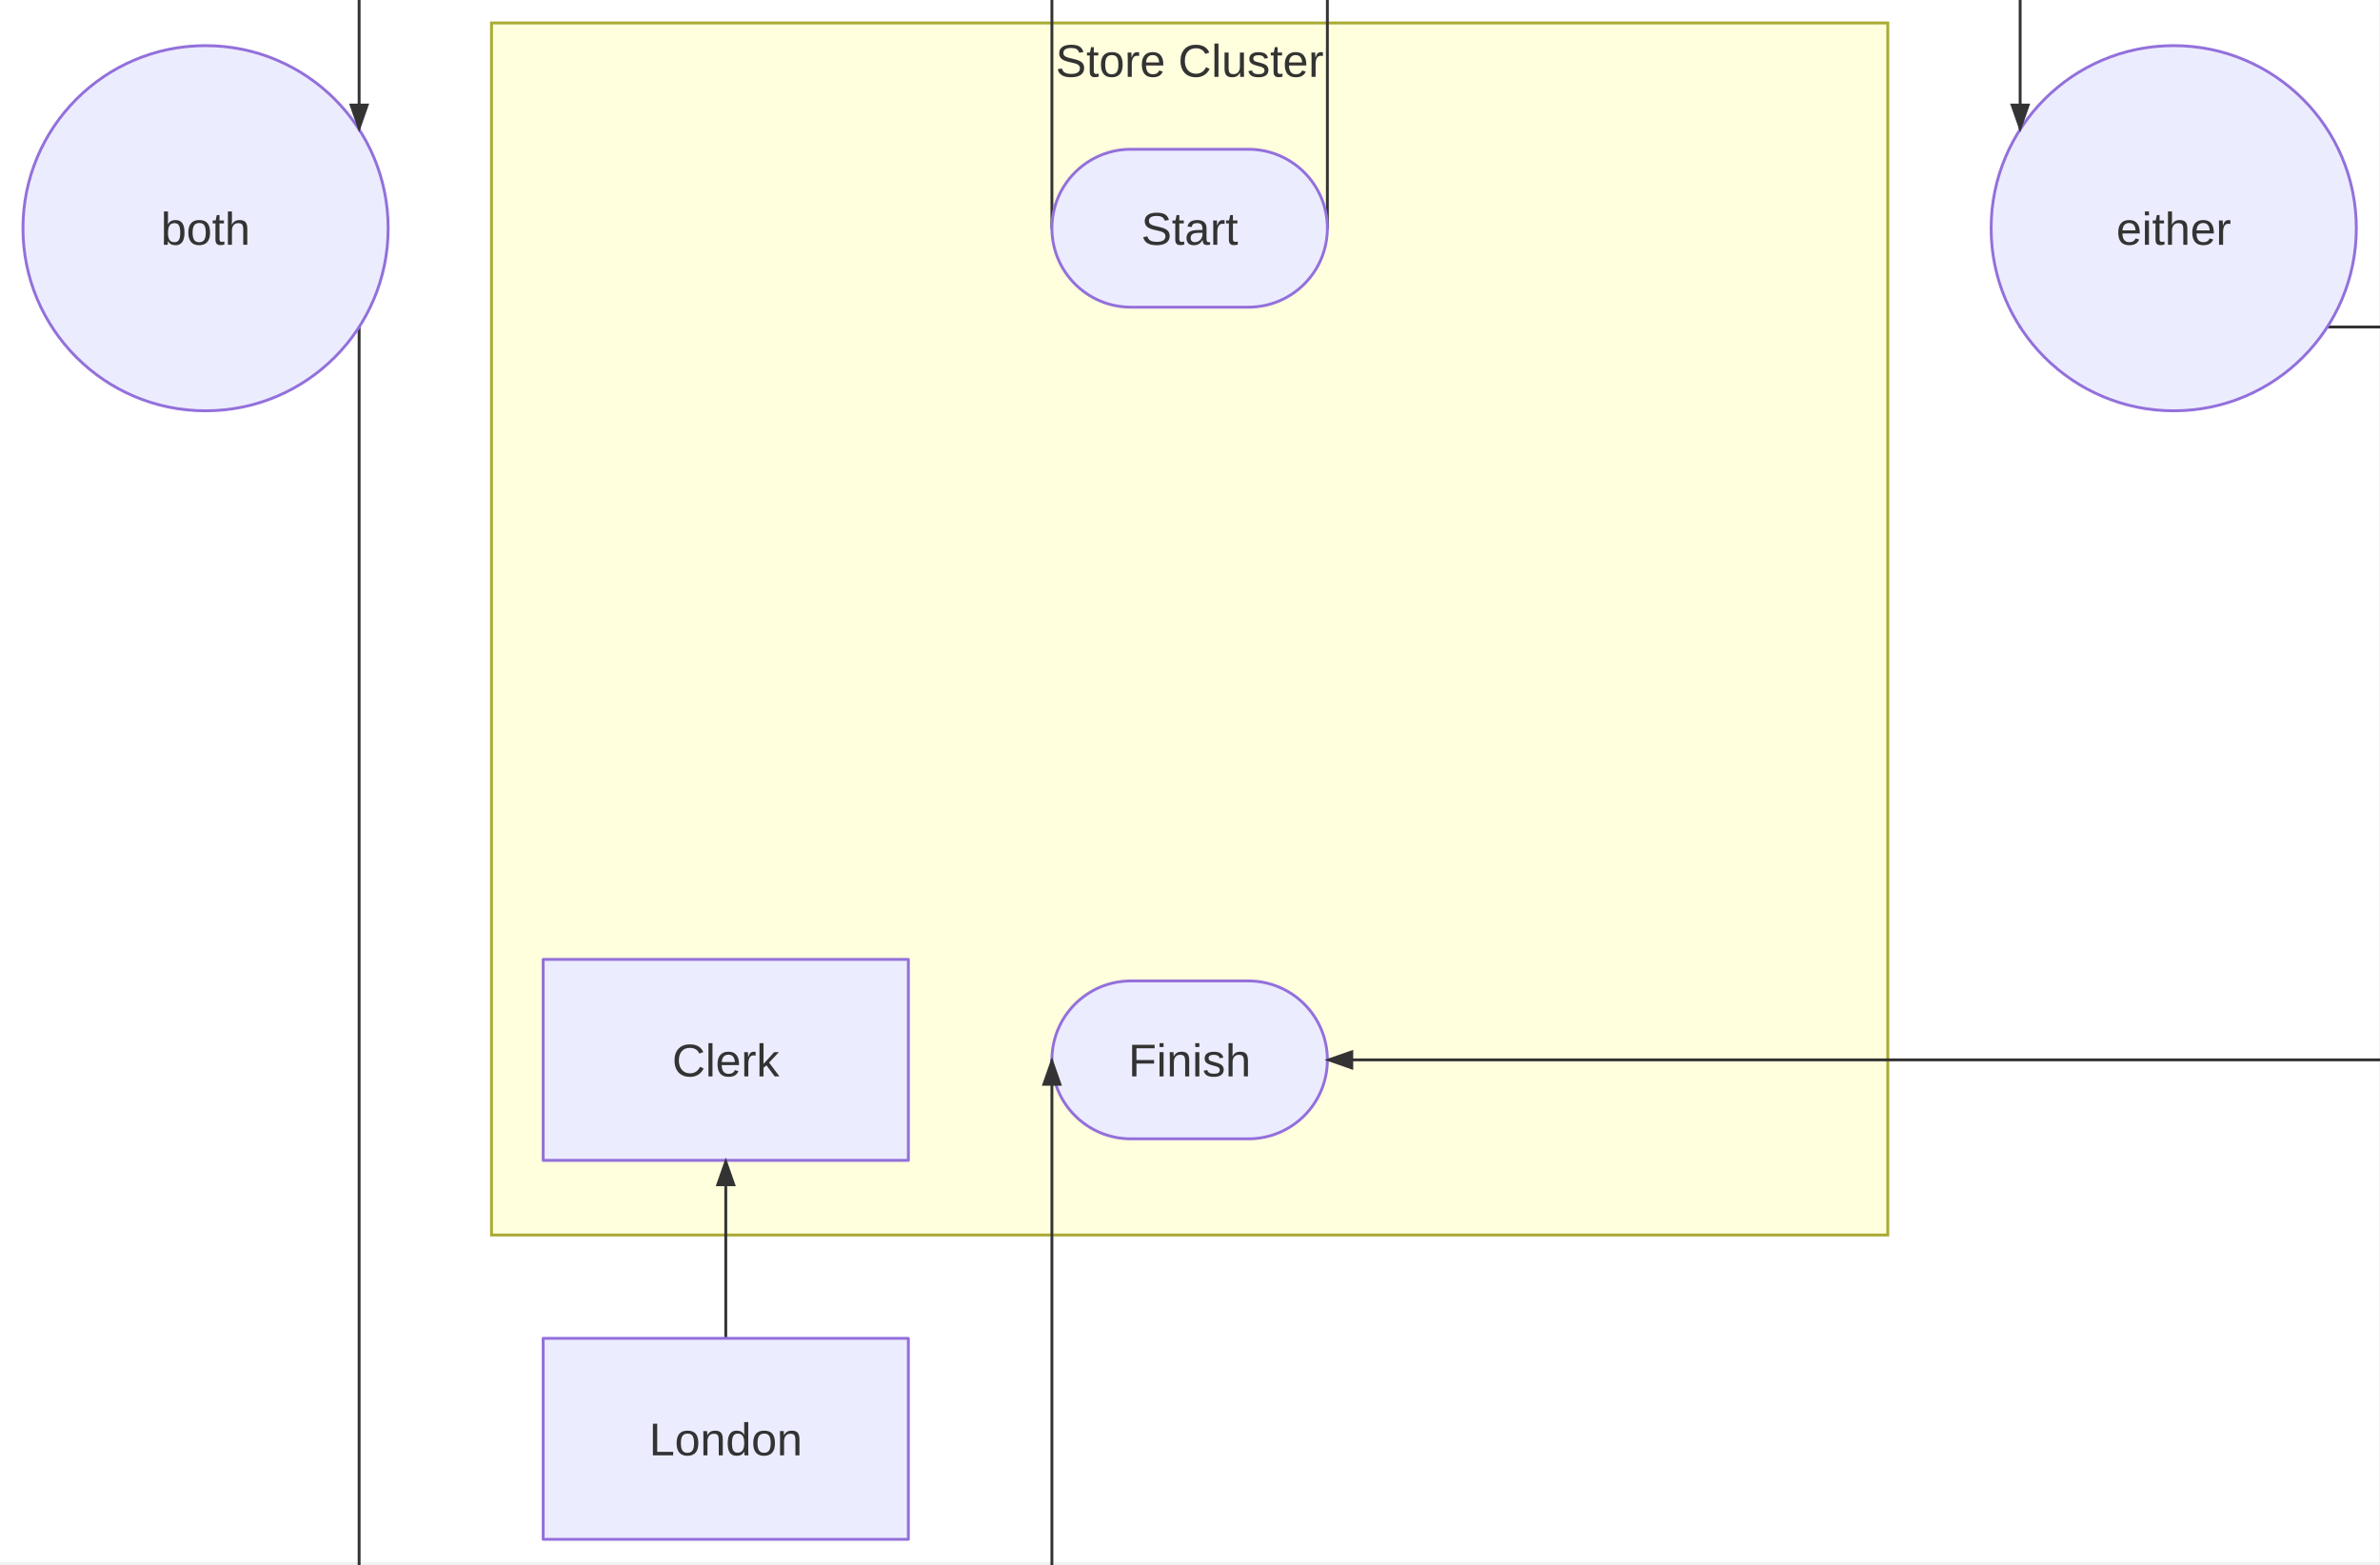
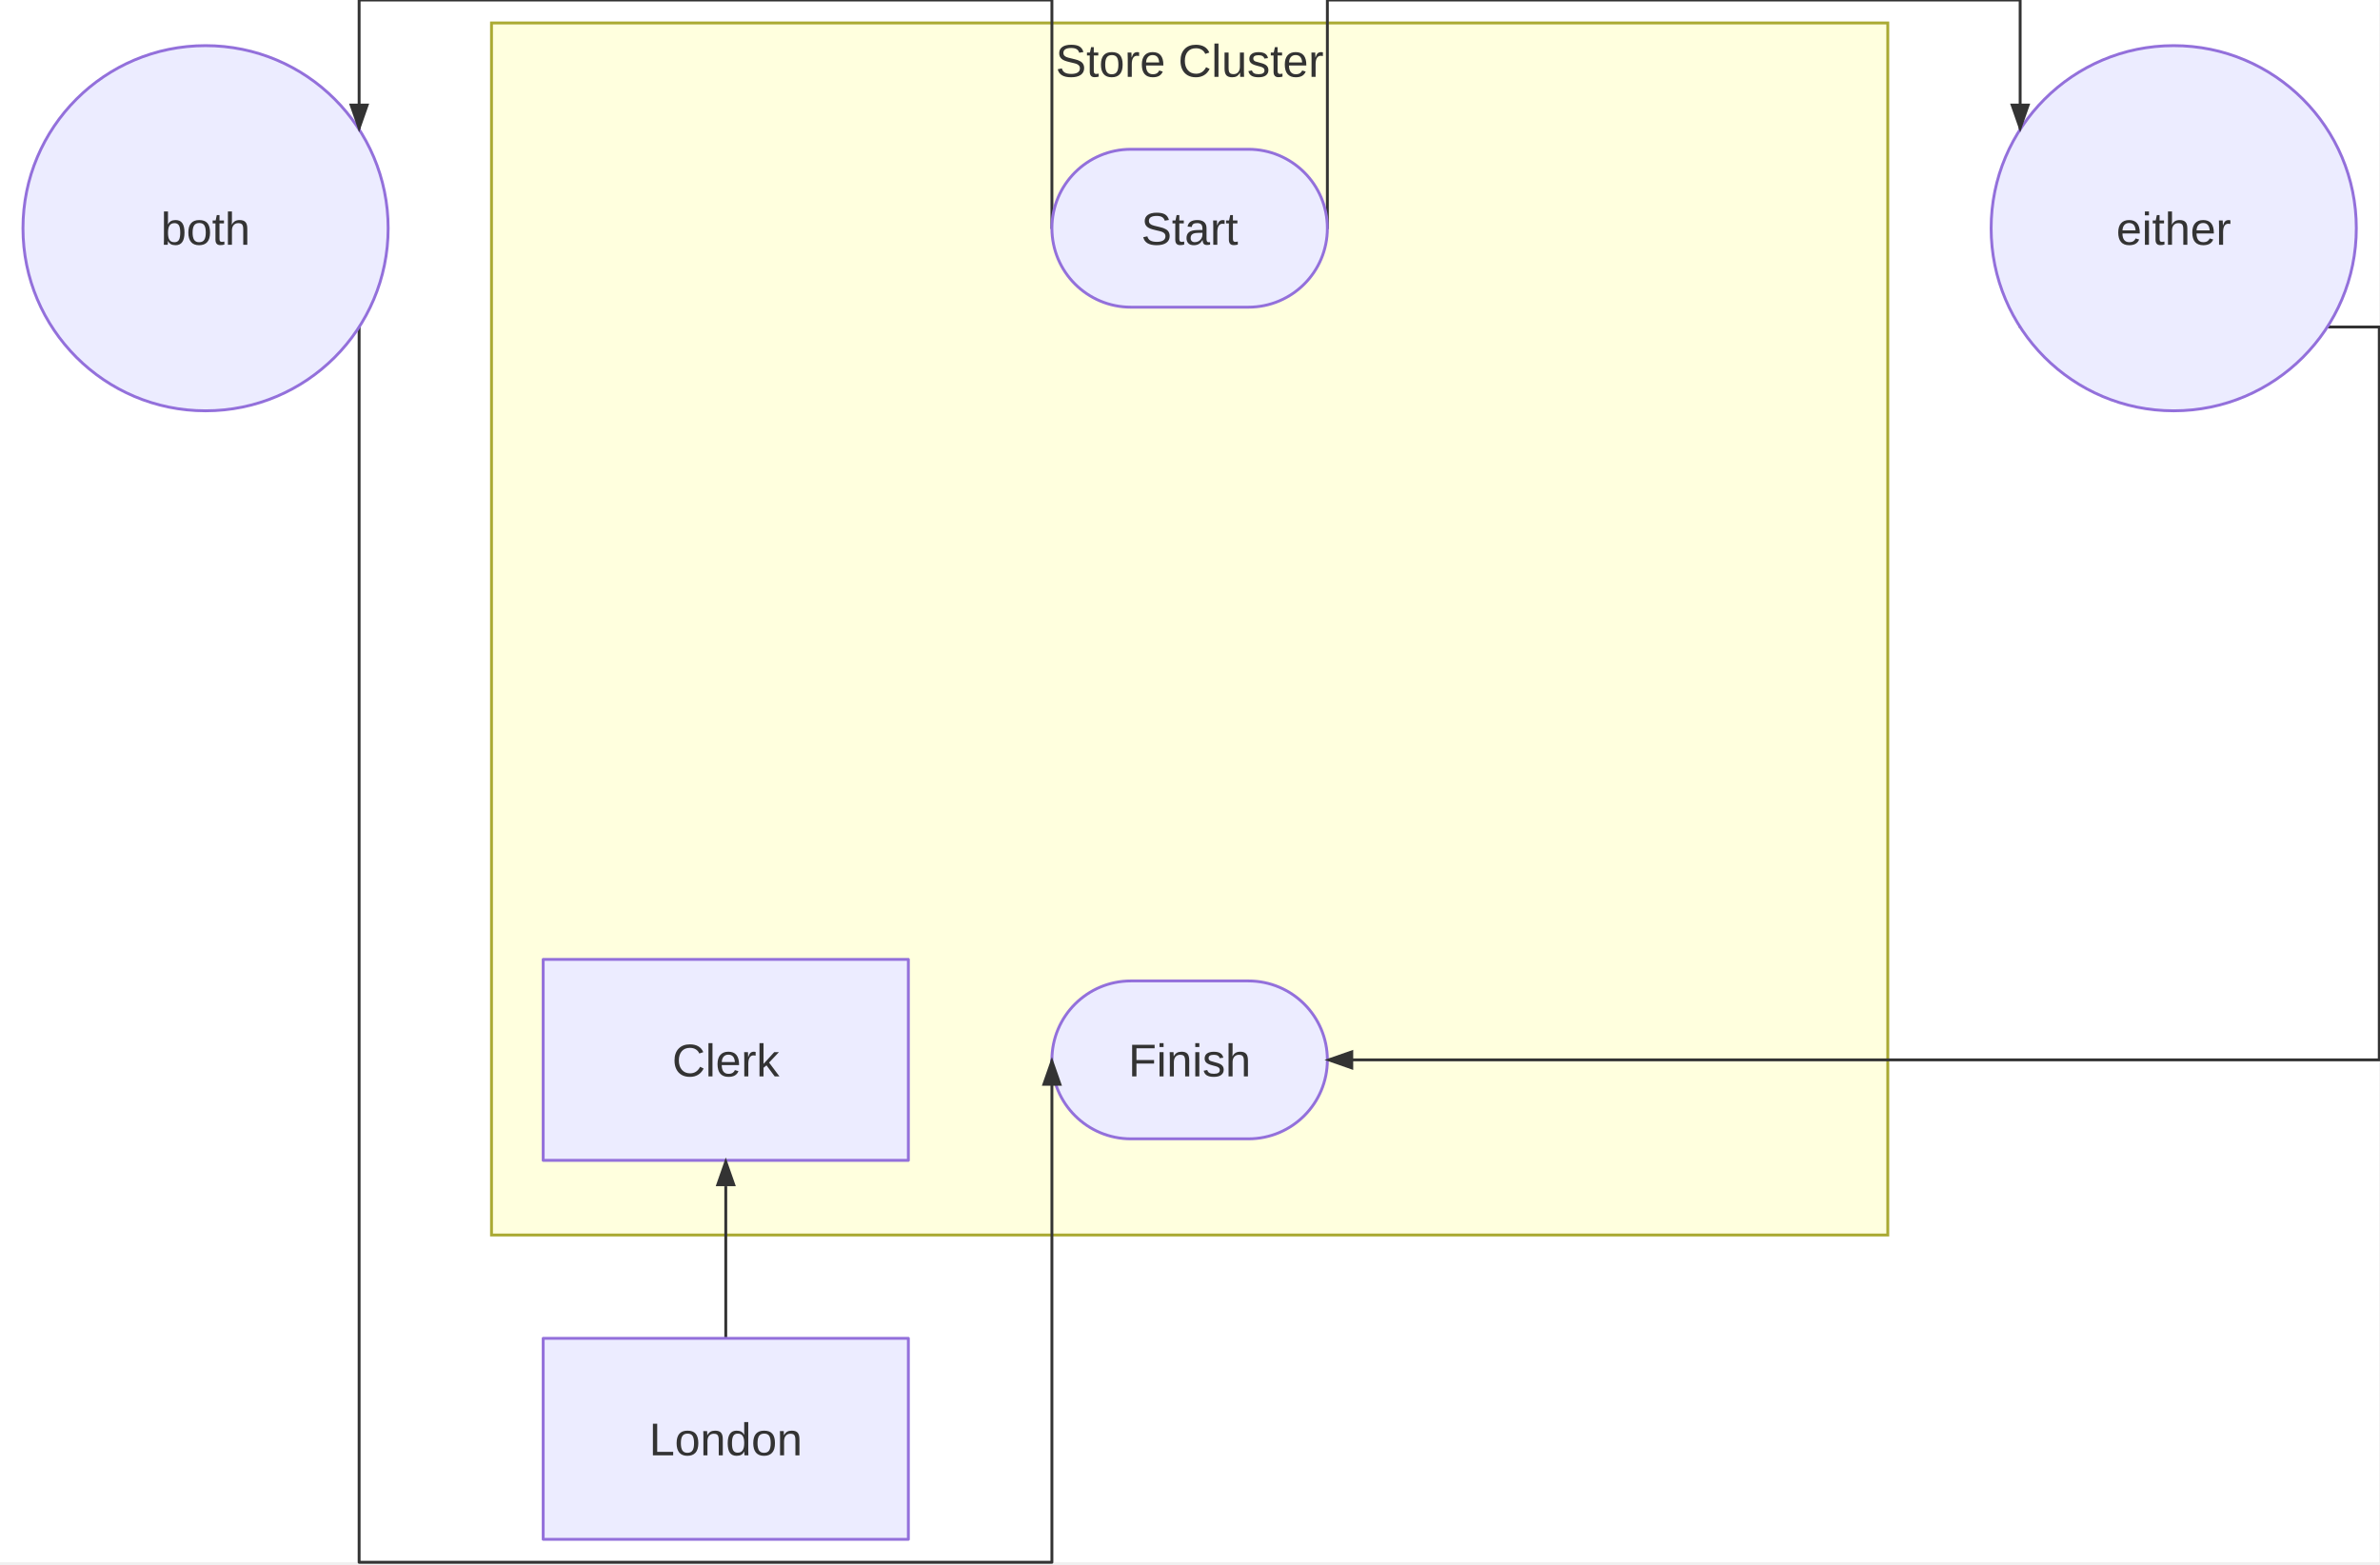
<svg xmlns="http://www.w3.org/2000/svg" width="829" height="545" viewBox="0 0 829 545">
  <rect x="0" y="0" width="828.75" height="544.2" fill="white" />
  <rect x="171.2" y="8" width="486.35" height="422.2" fill="#ffffde" stroke="#aaaa33" stroke-width="1" />
  <text x="414.375" y="26.76" text-anchor="middle" fill="#333" font-family="&quot;trebuchet ms&quot;, verdana, arial, sans-serif" font-size="16px">Store Cluster</text>
  <line x1="252.8" y1="466.2" x2="252.8" y2="413.2" stroke="#333333" stroke-width="1" stroke-linecap="butt" data-edge-source="london" data-edge-target="clerk" />
-   <path d="M366.4,79.5L366.4,-20L125.091,-20L125.091,45.095" fill="none" stroke="#333333" stroke-width="1" stroke-linejoin="round" stroke-linecap="round" data-edge-source="start" data-edge-target="both" />
-   <path d="M125.091,113.905L125.091,592.2L366.4,592.2L366.4,369.2" fill="none" stroke="#333333" stroke-width="1" stroke-linejoin="round" stroke-linecap="round" data-edge-source="both" data-edge-target="finish" />
-   <path d="M462.35,79.5L462.35,-20L703.659,-20L703.659,45.095" fill="none" stroke="#333333" stroke-width="1" stroke-linejoin="round" stroke-linecap="round" data-edge-source="start" data-edge-target="either" />
-   <path d="M703.659,113.905L844.75,113.905L844.75,369.2L462.35,369.2" fill="none" stroke="#333333" stroke-width="1" stroke-linejoin="round" stroke-linecap="round" data-edge-source="either" data-edge-target="finish" />
+   <path d="M366.4,79.5L366.4,0L125.091,0L125.091,45.095" fill="none" stroke="#333333" stroke-width="1" stroke-linejoin="round" stroke-linecap="round" data-edge-source="start" data-edge-target="both" />
+   <path d="M125.091,113.905L125.091,544.2L366.4,544.2L366.4,369.2" fill="none" stroke="#333333" stroke-width="1" stroke-linejoin="round" stroke-linecap="round" data-edge-source="both" data-edge-target="finish" />
+   <path d="M462.35,79.5L462.35,0L703.659,0L703.659,45.095" fill="none" stroke="#333333" stroke-width="1" stroke-linejoin="round" stroke-linecap="round" data-edge-source="start" data-edge-target="either" />
+   <path d="M703.659,113.905L828.75,113.905L828.75,369.2L462.35,369.2" fill="none" stroke="#333333" stroke-width="1" stroke-linejoin="round" stroke-linecap="round" data-edge-source="either" data-edge-target="finish" />
  <path d="M71.6,15.9 A63.6,63.6 0 1 1 71.6,143.1 A63.6,63.6 0 1 1 71.6,15.9 Z" fill="#ECECFF" stroke="#9370DB" stroke-width="1" stroke-linejoin="round" stroke-linecap="round" />
  <path d="M757.15,15.9 A63.6,63.6 0 1 1 757.15,143.1 A63.6,63.6 0 1 1 757.15,15.9 Z" fill="#ECECFF" stroke="#9370DB" stroke-width="1" stroke-linejoin="round" stroke-linecap="round" />
  <path d="M393.9,52 H434.85 A27.5,27.5 0 0 1 434.85,107 H393.9 A27.5,27.5 0 0 1 393.9,52 Z" fill="#ECECFF" stroke="#9370DB" stroke-width="1" stroke-linejoin="round" stroke-linecap="round" />
  <path d="M189.2,334.2 H316.4 V404.2 H189.2 Z" fill="#ECECFF" stroke="#9370DB" stroke-width="1" stroke-linejoin="round" stroke-linecap="round" />
  <path d="M393.9,341.7 H434.85 A27.5,27.5 0 0 1 434.85,396.7 H393.9 A27.5,27.5 0 0 1 393.9,341.7 Z" fill="#ECECFF" stroke="#9370DB" stroke-width="1" stroke-linejoin="round" stroke-linecap="round" />
  <path d="M189.2,466.2 H316.4 V536.2 H189.2 Z" fill="#ECECFF" stroke="#9370DB" stroke-width="1" stroke-linejoin="round" stroke-linecap="round" />
  <polygon points="252.8,403.2 256.3,413.2 249.3,413.2" fill="#333333" stroke="none" />
  <polygon points="125.091,46.095 121.591,36.095 128.591,36.095" fill="#333333" stroke="none" />
  <polygon points="366.4,368.2 369.9,378.2 362.9,378.2" fill="#333333" stroke="none" />
  <polygon points="703.659,46.095 700.159,36.095 707.159,36.095" fill="#333333" stroke="none" />
  <polygon points="461.35,369.2 471.35,365.7 471.35,372.7" fill="#333333" stroke="none" />
  <text x="71.6" y="85.26" text-anchor="middle" fill="#333" font-family="&quot;trebuchet ms&quot;, verdana, arial, sans-serif" font-size="16" font-weight="normal">both</text>
  <text x="757.15" y="85.26" text-anchor="middle" fill="#333" font-family="&quot;trebuchet ms&quot;, verdana, arial, sans-serif" font-size="16" font-weight="normal">either</text>
  <text x="414.375" y="85.26" text-anchor="middle" fill="#333" font-family="&quot;trebuchet ms&quot;, verdana, arial, sans-serif" font-size="16" font-weight="normal">Start</text>
  <text x="252.8" y="374.96" text-anchor="middle" fill="#333" font-family="&quot;trebuchet ms&quot;, verdana, arial, sans-serif" font-size="16" font-weight="normal">Clerk</text>
  <text x="414.375" y="374.96" text-anchor="middle" fill="#333" font-family="&quot;trebuchet ms&quot;, verdana, arial, sans-serif" font-size="16" font-weight="normal">Finish</text>
  <text x="252.8" y="506.96" text-anchor="middle" fill="#333" font-family="&quot;trebuchet ms&quot;, verdana, arial, sans-serif" font-size="16" font-weight="normal">London</text>
</svg>
